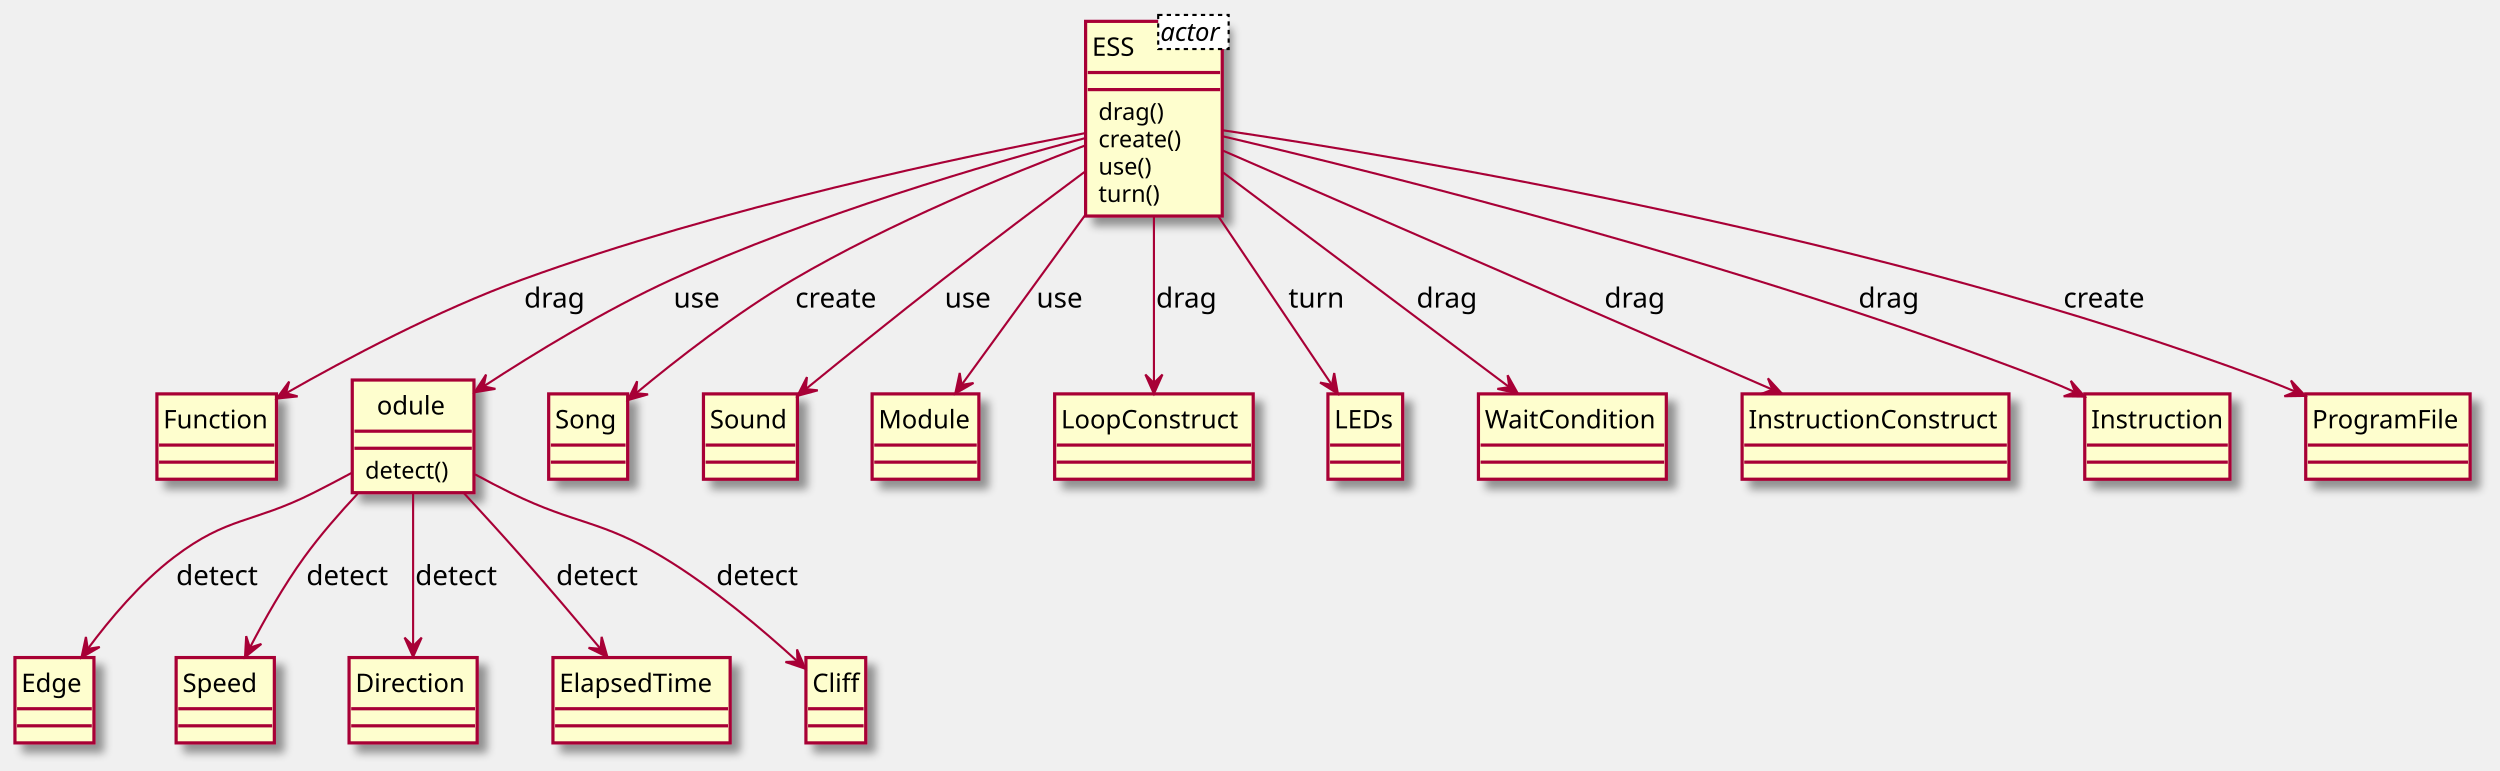
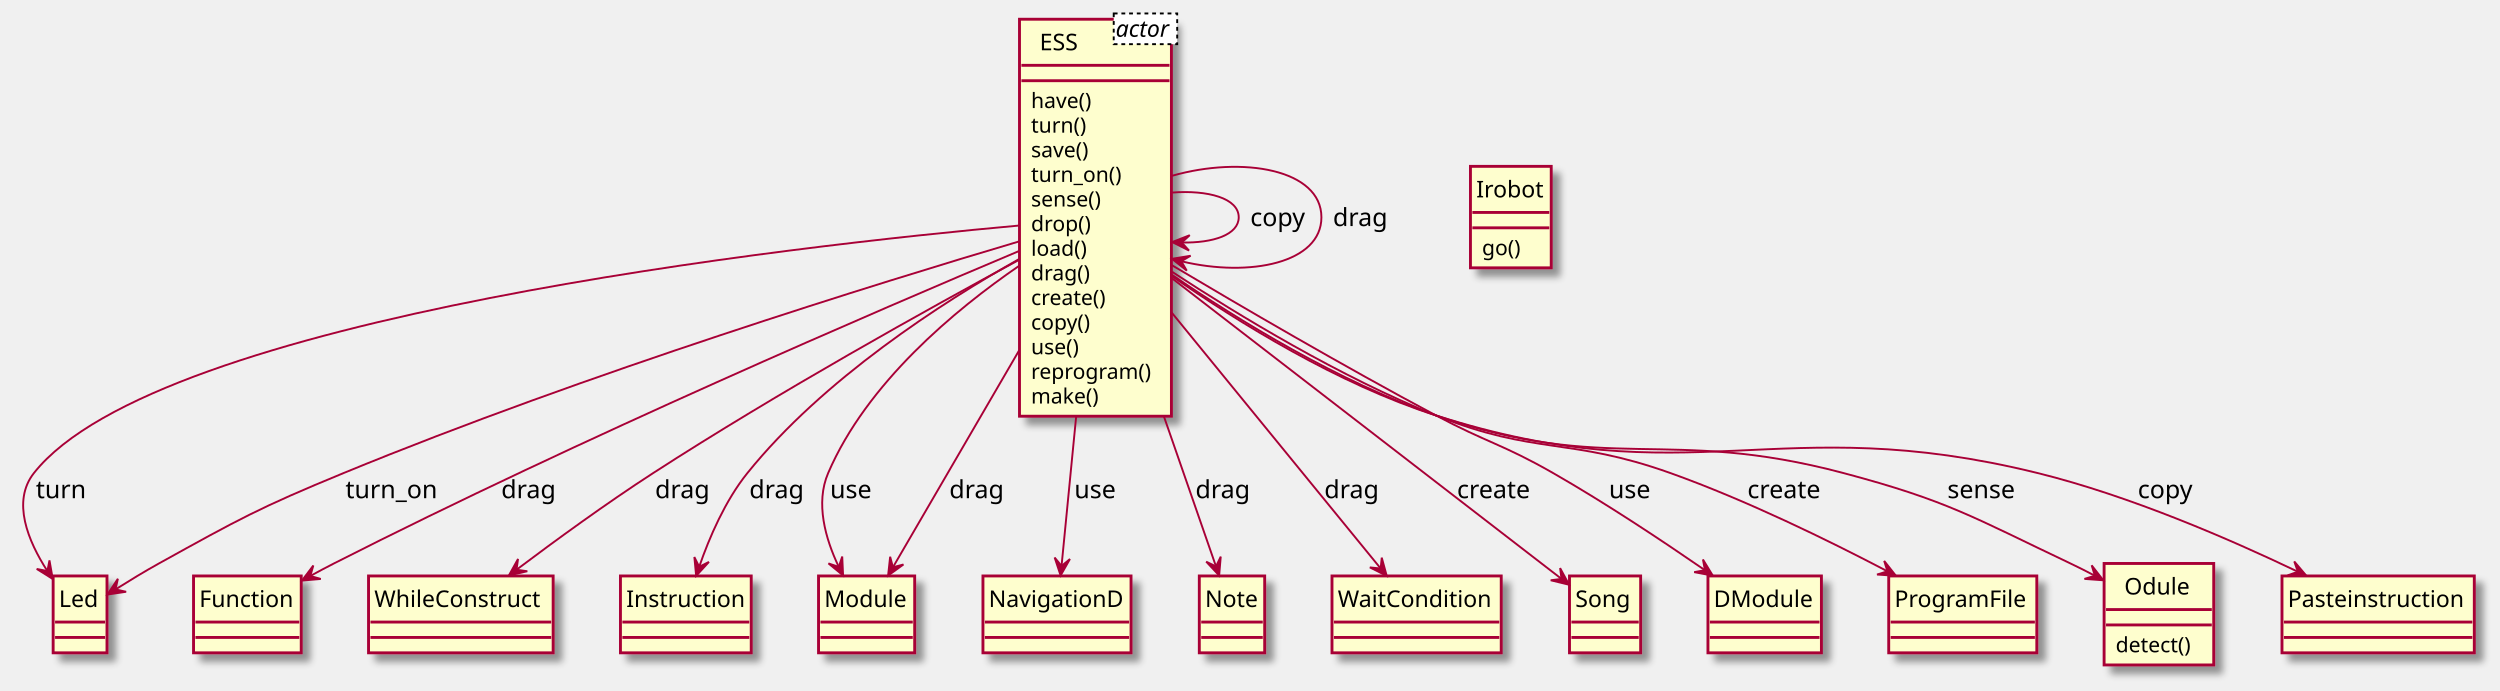
- <svg xmlns="http://www.w3.org/2000/svg" contentScriptType="application/ecmascript" contentStyleType="text/css" height="361px" preserveAspectRatio="none" style="width:1171px;height:361px;background:#FFFFFF;" version="1.1" viewBox="0 0 1171 361" width="1171px" zoomAndPan="magnify">
+ <svg xmlns="http://www.w3.org/2000/svg" contentScriptType="application/ecmascript" contentStyleType="text/css" height="359px" preserveAspectRatio="none" style="width:1300px;height:359px;background:#FFFFFF;" version="1.1" viewBox="0 0 1300 359" width="1300px" zoomAndPan="magnify">
  <defs>
-     <filter height="300%" id="f1say5rcd538q1" width="300%" x="-1" y="-1">
+     <filter height="300%" id="fv21jh1strut6" width="300%" x="-1" y="-1">
      <feGaussianBlur result="blurOut" stdDeviation="2.0" />
      <feColorMatrix in="blurOut" result="blurOut2" type="matrix" values="0 0 0 0 0 0 0 0 0 0 0 0 0 0 0 0 0 0 .4 0" />
      <feOffset dx="4.0" dy="4.0" in="blurOut2" result="blurOut3" />
      <feBlend in="SourceGraphic" in2="blurOut3" mode="normal" />
    </filter>
  </defs>
  <g>
-     <rect codeLine="4" fill="#FEFECE" filter="url(#f1say5rcd538q1)" height="91.188" id="ESS" style="stroke:#A80036;stroke-width:1.5;" width="64" x="508.5" y="10" />
-     <text fill="#000000" font-family="sans-serif" font-size="12" lengthAdjust="spacing" textLength="23" x="511.5" y="26.139">ESS</text>
-     <rect fill="#FFFFFF" height="15.969" style="stroke:#000000;stroke-width:1.0;stroke-dasharray:2.0,2.0;" width="33" x="542.5" y="7" />
-     <text fill="#000000" font-family="sans-serif" font-size="12" font-style="italic" lengthAdjust="spacing" textLength="31" x="543.5" y="19.139">actor</text>
-     <line style="stroke:#A80036;stroke-width:1.5;" x1="509.5" x2="571.5" y1="33.969" y2="33.969" />
-     <line style="stroke:#A80036;stroke-width:1.5;" x1="509.5" x2="571.5" y1="41.969" y2="41.969" />
-     <text fill="#000000" font-family="sans-serif" font-size="11" lengthAdjust="spacing" textLength="33" x="514.5" y="56.179">drag()</text>
-     <text fill="#000000" font-family="sans-serif" font-size="11" lengthAdjust="spacing" textLength="45" x="514.5" y="68.984">create()</text>
-     <text fill="#000000" font-family="sans-serif" font-size="11" lengthAdjust="spacing" textLength="29" x="514.5" y="81.789">use()</text>
-     <text fill="#000000" font-family="sans-serif" font-size="11" lengthAdjust="spacing" textLength="30" x="514.5" y="94.593">turn()</text>
-     <rect codeLine="10" fill="#FEFECE" filter="url(#f1say5rcd538q1)" height="39.969" id="Function" style="stroke:#A80036;stroke-width:1.5;" width="56" x="73.5" y="184.5" />
-     <text fill="#000000" font-family="sans-serif" font-size="12" lengthAdjust="spacing" textLength="50" x="76.5" y="200.639">Function</text>
-     <line style="stroke:#A80036;stroke-width:1.5;" x1="74.5" x2="128.5" y1="208.469" y2="208.469" />
-     <line style="stroke:#A80036;stroke-width:1.5;" x1="74.5" x2="128.5" y1="216.469" y2="216.469" />
-     <rect codeLine="12" fill="#FEFECE" filter="url(#f1say5rcd538q1)" height="52.773" id="odule" style="stroke:#A80036;stroke-width:1.5;" width="57" x="165" y="178" />
-     <text fill="#000000" font-family="sans-serif" font-size="12" lengthAdjust="spacing" textLength="34" x="176.5" y="194.139">odule</text>
-     <line style="stroke:#A80036;stroke-width:1.5;" x1="166" x2="221" y1="201.969" y2="201.969" />
-     <line style="stroke:#A80036;stroke-width:1.5;" x1="166" x2="221" y1="209.969" y2="209.969" />
-     <text fill="#000000" font-family="sans-serif" font-size="11" lengthAdjust="spacing" textLength="45" x="171" y="224.179">detect()</text>
-     <rect codeLine="15" fill="#FEFECE" filter="url(#f1say5rcd538q1)" height="39.969" id="Edge" style="stroke:#A80036;stroke-width:1.5;" width="37" x="7" y="308" />
-     <text fill="#000000" font-family="sans-serif" font-size="12" lengthAdjust="spacing" textLength="31" x="10" y="324.139">Edge</text>
-     <line style="stroke:#A80036;stroke-width:1.5;" x1="8" x2="43" y1="331.969" y2="331.969" />
-     <line style="stroke:#A80036;stroke-width:1.5;" x1="8" x2="43" y1="339.969" y2="339.969" />
-     <rect codeLine="17" fill="#FEFECE" filter="url(#f1say5rcd538q1)" height="39.969" id="Song" style="stroke:#A80036;stroke-width:1.5;" width="37" x="257" y="184.5" />
-     <text fill="#000000" font-family="sans-serif" font-size="12" lengthAdjust="spacing" textLength="31" x="260" y="200.639">Song</text>
-     <line style="stroke:#A80036;stroke-width:1.5;" x1="258" x2="293" y1="208.469" y2="208.469" />
-     <line style="stroke:#A80036;stroke-width:1.5;" x1="258" x2="293" y1="216.469" y2="216.469" />
-     <rect codeLine="19" fill="#FEFECE" filter="url(#f1say5rcd538q1)" height="39.969" id="Sound" style="stroke:#A80036;stroke-width:1.5;" width="44" x="329.5" y="184.5" />
-     <text fill="#000000" font-family="sans-serif" font-size="12" lengthAdjust="spacing" textLength="38" x="332.5" y="200.639">Sound</text>
-     <line style="stroke:#A80036;stroke-width:1.5;" x1="330.5" x2="372.5" y1="208.469" y2="208.469" />
-     <line style="stroke:#A80036;stroke-width:1.5;" x1="330.5" x2="372.5" y1="216.469" y2="216.469" />
-     <rect codeLine="21" fill="#FEFECE" filter="url(#f1say5rcd538q1)" height="39.969" id="Module" style="stroke:#A80036;stroke-width:1.5;" width="50" x="408.5" y="184.5" />
-     <text fill="#000000" font-family="sans-serif" font-size="12" lengthAdjust="spacing" textLength="44" x="411.5" y="200.639">Module</text>
-     <line style="stroke:#A80036;stroke-width:1.5;" x1="409.5" x2="457.5" y1="208.469" y2="208.469" />
-     <line style="stroke:#A80036;stroke-width:1.5;" x1="409.5" x2="457.5" y1="216.469" y2="216.469" />
-     <rect codeLine="23" fill="#FEFECE" filter="url(#f1say5rcd538q1)" height="39.969" id="LoopConstruct" style="stroke:#A80036;stroke-width:1.5;" width="93" x="494" y="184.5" />
-     <text fill="#000000" font-family="sans-serif" font-size="12" lengthAdjust="spacing" textLength="87" x="497" y="200.639">LoopConstruct</text>
-     <line style="stroke:#A80036;stroke-width:1.5;" x1="495" x2="586" y1="208.469" y2="208.469" />
-     <line style="stroke:#A80036;stroke-width:1.5;" x1="495" x2="586" y1="216.469" y2="216.469" />
-     <rect codeLine="25" fill="#FEFECE" filter="url(#f1say5rcd538q1)" height="39.969" id="Speed" style="stroke:#A80036;stroke-width:1.5;" width="46" x="82.5" y="308" />
-     <text fill="#000000" font-family="sans-serif" font-size="12" lengthAdjust="spacing" textLength="40" x="85.5" y="324.139">Speed</text>
-     <line style="stroke:#A80036;stroke-width:1.5;" x1="83.5" x2="127.5" y1="331.969" y2="331.969" />
-     <line style="stroke:#A80036;stroke-width:1.5;" x1="83.5" x2="127.5" y1="339.969" y2="339.969" />
-     <rect codeLine="27" fill="#FEFECE" filter="url(#f1say5rcd538q1)" height="39.969" id="LEDs" style="stroke:#A80036;stroke-width:1.5;" width="35" x="622" y="184.5" />
-     <text fill="#000000" font-family="sans-serif" font-size="12" lengthAdjust="spacing" textLength="29" x="625" y="200.639">LEDs</text>
-     <line style="stroke:#A80036;stroke-width:1.5;" x1="623" x2="656" y1="208.469" y2="208.469" />
-     <line style="stroke:#A80036;stroke-width:1.5;" x1="623" x2="656" y1="216.469" y2="216.469" />
-     <rect codeLine="29" fill="#FEFECE" filter="url(#f1say5rcd538q1)" height="39.969" id="WaitCondition" style="stroke:#A80036;stroke-width:1.5;" width="88" x="692.5" y="184.5" />
-     <text fill="#000000" font-family="sans-serif" font-size="12" lengthAdjust="spacing" textLength="82" x="695.5" y="200.639">WaitCondition</text>
-     <line style="stroke:#A80036;stroke-width:1.5;" x1="693.5" x2="779.5" y1="208.469" y2="208.469" />
-     <line style="stroke:#A80036;stroke-width:1.5;" x1="693.5" x2="779.5" y1="216.469" y2="216.469" />
-     <rect codeLine="31" fill="#FEFECE" filter="url(#f1say5rcd538q1)" height="39.969" id="Direction" style="stroke:#A80036;stroke-width:1.5;" width="60" x="163.5" y="308" />
-     <text fill="#000000" font-family="sans-serif" font-size="12" lengthAdjust="spacing" textLength="54" x="166.5" y="324.139">Direction</text>
-     <line style="stroke:#A80036;stroke-width:1.5;" x1="164.5" x2="222.5" y1="331.969" y2="331.969" />
-     <line style="stroke:#A80036;stroke-width:1.5;" x1="164.5" x2="222.5" y1="339.969" y2="339.969" />
-     <rect codeLine="33" fill="#FEFECE" filter="url(#f1say5rcd538q1)" height="39.969" id="InstructionConstruct" style="stroke:#A80036;stroke-width:1.5;" width="125" x="816" y="184.5" />
-     <text fill="#000000" font-family="sans-serif" font-size="12" lengthAdjust="spacing" textLength="119" x="819" y="200.639">InstructionConstruct</text>
-     <line style="stroke:#A80036;stroke-width:1.5;" x1="817" x2="940" y1="208.469" y2="208.469" />
-     <line style="stroke:#A80036;stroke-width:1.5;" x1="817" x2="940" y1="216.469" y2="216.469" />
-     <rect codeLine="35" fill="#FEFECE" filter="url(#f1say5rcd538q1)" height="39.969" id="Instruction" style="stroke:#A80036;stroke-width:1.5;" width="68" x="976.5" y="184.5" />
-     <text fill="#000000" font-family="sans-serif" font-size="12" lengthAdjust="spacing" textLength="62" x="979.5" y="200.639">Instruction</text>
-     <line style="stroke:#A80036;stroke-width:1.5;" x1="977.5" x2="1043.5" y1="208.469" y2="208.469" />
-     <line style="stroke:#A80036;stroke-width:1.5;" x1="977.5" x2="1043.5" y1="216.469" y2="216.469" />
-     <rect codeLine="37" fill="#FEFECE" filter="url(#f1say5rcd538q1)" height="39.969" id="ProgramFile" style="stroke:#A80036;stroke-width:1.5;" width="77" x="1080" y="184.5" />
-     <text fill="#000000" font-family="sans-serif" font-size="12" lengthAdjust="spacing" textLength="71" x="1083" y="200.639">ProgramFile</text>
-     <line style="stroke:#A80036;stroke-width:1.5;" x1="1081" x2="1156" y1="208.469" y2="208.469" />
-     <line style="stroke:#A80036;stroke-width:1.5;" x1="1081" x2="1156" y1="216.469" y2="216.469" />
-     <rect codeLine="39" fill="#FEFECE" filter="url(#f1say5rcd538q1)" height="39.969" id="ElapsedTime" style="stroke:#A80036;stroke-width:1.5;" width="83" x="259" y="308" />
-     <text fill="#000000" font-family="sans-serif" font-size="12" lengthAdjust="spacing" textLength="77" x="262" y="324.139">ElapsedTime</text>
-     <line style="stroke:#A80036;stroke-width:1.5;" x1="260" x2="341" y1="331.969" y2="331.969" />
-     <line style="stroke:#A80036;stroke-width:1.5;" x1="260" x2="341" y1="339.969" y2="339.969" />
-     <rect codeLine="41" fill="#FEFECE" filter="url(#f1say5rcd538q1)" height="39.969" id="Cliff" style="stroke:#A80036;stroke-width:1.5;" width="28" x="377.5" y="308" />
-     <text fill="#000000" font-family="sans-serif" font-size="12" lengthAdjust="spacing" textLength="22" x="380.5" y="324.139">Cliff</text>
-     <line style="stroke:#A80036;stroke-width:1.5;" x1="378.5" x2="404.5" y1="331.969" y2="331.969" />
-     <line style="stroke:#A80036;stroke-width:1.5;" x1="378.5" x2="404.5" y1="339.969" y2="339.969" />
-     <path codeLine="43" d="M508.194,80.391 C488.748,94.876 463.563,113.819 441.5,131 C419.718,147.962 395.352,167.634 377.471,182.204 " fill="none" id="ESS-to-Sound" style="stroke:#A80036;stroke-width:1.0;" />
-     <polygon fill="#A80036" points="373.529,185.418,383.031,182.829,377.404,182.258,377.975,176.63,373.529,185.418" style="stroke:#A80036;stroke-width:1.0;" />
-     <text fill="#000000" font-family="sans-serif" font-size="13" lengthAdjust="spacing" textLength="23" x="442.5" y="144.067">use</text>
-     <path codeLine="44" d="M217.327,231.005 C225.968,240.365 235.752,251.093 244.5,261 C256.94,275.087 270.59,291.161 281.299,303.92 " fill="none" id="odule-to-ElapsedTime" style="stroke:#A80036;stroke-width:1.0;" />
-     <polygon fill="#A80036" points="284.524,307.767,281.808,298.3,281.312,303.935,275.677,303.44,284.524,307.767" style="stroke:#A80036;stroke-width:1.0;" />
-     <text fill="#000000" font-family="sans-serif" font-size="13" lengthAdjust="spacing" textLength="41" x="260.5" y="274.067">detect</text>
-     <path codeLine="45" d="M167.537,231.239 C159.074,240.264 149.948,250.722 142.5,261 C132.889,274.263 123.863,290.263 117.132,303.188 " fill="none" id="odule-to-Speed" style="stroke:#A80036;stroke-width:1.0;" />
-     <polygon fill="#A80036" points="114.759,307.8,122.434,301.627,117.047,303.354,115.32,297.967,114.759,307.8" style="stroke:#A80036;stroke-width:1.0;" />
-     <text fill="#000000" font-family="sans-serif" font-size="13" lengthAdjust="spacing" textLength="41" x="143.5" y="274.067">detect</text>
-     <path codeLine="46" d="M572.582,63.812 C643.465,80.402 818.255,123.701 958.5,178 C962.838,179.68 967.307,181.585 971.717,183.58 " fill="none" id="ESS-to-Instruction" style="stroke:#A80036;stroke-width:1.0;" />
-     <polygon fill="#A80036" points="976.47,185.773,969.973,178.371,971.93,183.679,966.622,185.635,976.47,185.773" style="stroke:#A80036;stroke-width:1.0;" />
-     <text fill="#000000" font-family="sans-serif" font-size="13" lengthAdjust="spacing" textLength="29" x="870.5" y="144.067">drag</text>
-     <path codeLine="47" d="M164.822,221.44 C158.807,224.676 152.475,228.004 146.5,231 C118.057,245.261 106.833,241.75 81.5,261 C65.778,272.947 51.441,290.019 41.21,303.807 " fill="none" id="odule-to-Edge" style="stroke:#A80036;stroke-width:1.0;" />
-     <polygon fill="#A80036" points="38.17,307.971,46.707,303.061,41.118,303.933,40.246,298.344,38.17,307.971" style="stroke:#A80036;stroke-width:1.0;" />
-     <text fill="#000000" font-family="sans-serif" font-size="13" lengthAdjust="spacing" textLength="41" x="82.5" y="274.067">detect</text>
-     <path codeLine="48" d="M193.5,231.267 C193.5,252.33 193.5,281.904 193.5,302.59 " fill="none" id="odule-to-Direction" style="stroke:#A80036;stroke-width:1.0;" />
-     <polygon fill="#A80036" points="193.5,307.647,197.5,298.647,193.5,302.647,189.5,298.647,193.5,307.647" style="stroke:#A80036;stroke-width:1.0;" />
-     <text fill="#000000" font-family="sans-serif" font-size="13" lengthAdjust="spacing" textLength="41" x="194.5" y="274.067">detect</text>
-     <path codeLine="49" d="M508.319,62.352 C453.256,72.858 337.873,97.034 244.5,131 C205.021,145.361 162.389,167.988 134.043,184.143 " fill="none" id="ESS-to-Function" style="stroke:#A80036;stroke-width:1.0;" />
-     <polygon fill="#A80036" points="129.62,186.678,139.417,185.673,133.958,184.192,135.44,178.732,129.62,186.678" style="stroke:#A80036;stroke-width:1.0;" />
-     <text fill="#000000" font-family="sans-serif" font-size="13" lengthAdjust="spacing" textLength="29" x="245.5" y="144.067">drag</text>
-     <path codeLine="50" d="M508.396,100.605 C489.352,126.769 465.977,158.882 450.458,180.202 " fill="none" id="ESS-to-Module" style="stroke:#A80036;stroke-width:1.0;" />
-     <polygon fill="#A80036" points="447.463,184.318,455.994,179.396,450.406,180.276,449.526,174.688,447.463,184.318" style="stroke:#A80036;stroke-width:1.0;" />
-     <text fill="#000000" font-family="sans-serif" font-size="13" lengthAdjust="spacing" textLength="23" x="485.5" y="144.067">use</text>
-     <path codeLine="51" d="M222.455,222.162 C228.054,225.21 233.917,228.283 239.5,231 C270.302,245.992 281.148,243.336 310.5,261 C333.855,275.055 357.7,295.35 373.413,309.717 " fill="none" id="odule-to-Cliff" style="stroke:#A80036;stroke-width:1.0;" />
-     <polygon fill="#A80036" points="377.228,313.234,373.324,304.192,373.552,309.844,367.9,310.073,377.228,313.234" style="stroke:#A80036;stroke-width:1.0;" />
-     <text fill="#000000" font-family="sans-serif" font-size="13" lengthAdjust="spacing" textLength="41" x="335.5" y="274.067">detect</text>
-     <path codeLine="52" d="M570.472,101.004 C588.005,127.038 609.432,158.853 623.717,180.065 " fill="none" id="ESS-to-LEDs" style="stroke:#A80036;stroke-width:1.0;" />
-     <polygon fill="#A80036" points="626.653,184.425,624.943,174.726,623.86,180.278,618.308,179.194,626.653,184.425" style="stroke:#A80036;stroke-width:1.0;" />
-     <text fill="#000000" font-family="sans-serif" font-size="13" lengthAdjust="spacing" textLength="26" x="603.5" y="144.067">turn</text>
-     <path codeLine="53" d="M572.768,61.028 C655.838,73.318 883.044,110.961 1061.5,178 C1065.9,179.652 1070.44,181.475 1074.95,183.364 " fill="none" id="ESS-to-ProgramFile" style="stroke:#A80036;stroke-width:1.0;" />
-     <polygon fill="#A80036" points="1079.82,185.435,1073.103,178.232,1075.219,183.478,1069.972,185.594,1079.82,185.435" style="stroke:#A80036;stroke-width:1.0;" />
-     <text fill="#000000" font-family="sans-serif" font-size="13" lengthAdjust="spacing" textLength="41" x="966.5" y="144.067">create</text>
-     <path codeLine="54" d="M508.277,68.132 C473.449,81.285 416.845,104.37 371.5,131 C344.878,146.634 316.993,168.386 298.179,183.978 " fill="none" id="ESS-to-Song" style="stroke:#A80036;stroke-width:1.0;" />
-     <polygon fill="#A80036" points="294.07,187.405,303.543,184.712,297.91,184.202,298.419,178.569,294.07,187.405" style="stroke:#A80036;stroke-width:1.0;" />
-     <text fill="#000000" font-family="sans-serif" font-size="13" lengthAdjust="spacing" textLength="41" x="372.5" y="144.067">create</text>
-     <path codeLine="55" d="M508.214,64.713 C463.577,76.608 380.994,100.575 314.5,131 C283.473,145.196 250.378,165.415 226.656,180.896 " fill="none" id="ESS-to-odule" style="stroke:#A80036;stroke-width:1.0;" />
-     <polygon fill="#A80036" points="222.338,183.729,232.057,182.136,226.518,180.986,227.668,175.447,222.338,183.729" style="stroke:#A80036;stroke-width:1.0;" />
-     <text fill="#000000" font-family="sans-serif" font-size="13" lengthAdjust="spacing" textLength="23" x="315.5" y="144.067">use</text>
-     <path codeLine="56" d="M540.5,101.004 C540.5,126.711 540.5,158.055 540.5,179.261 " fill="none" id="ESS-to-LoopConstruct" style="stroke:#A80036;stroke-width:1.0;" />
-     <polygon fill="#A80036" points="540.5,184.425,544.5,175.425,540.5,179.425,536.5,175.425,540.5,184.425" style="stroke:#A80036;stroke-width:1.0;" />
-     <text fill="#000000" font-family="sans-serif" font-size="13" lengthAdjust="spacing" textLength="29" x="541.5" y="144.067">drag</text>
-     <path codeLine="57" d="M572.603,70.462 C632.064,96.322 759.65,151.811 829.803,182.321 " fill="none" id="ESS-to-InstructionConstruct" style="stroke:#A80036;stroke-width:1.0;" />
-     <polygon fill="#A80036" points="834.753,184.474,828.095,177.217,830.168,182.48,824.904,184.553,834.753,184.474" style="stroke:#A80036;stroke-width:1.0;" />
-     <text fill="#000000" font-family="sans-serif" font-size="13" lengthAdjust="spacing" textLength="29" x="751.5" y="144.067">drag</text>
-     <path codeLine="58" d="M572.865,80.774 C610.061,108.671 670.603,154.077 706.688,181.141 " fill="none" id="ESS-to-WaitCondition" style="stroke:#A80036;stroke-width:1.0;" />
-     <polygon fill="#A80036" points="710.964,184.348,706.164,175.748,706.964,181.348,701.364,182.148,710.964,184.348" style="stroke:#A80036;stroke-width:1.0;" />
-     <text fill="#000000" font-family="sans-serif" font-size="13" lengthAdjust="spacing" textLength="29" x="663.5" y="144.067">drag</text>
+     <rect codeLine="4" fill="#FEFECE" filter="url(#fv21jh1strut6)" height="206.43" id="ESS" style="stroke:#A80036;stroke-width:1.5;" width="79" x="530.136" y="10" />
+     <text fill="#000000" font-family="sans-serif" font-size="12" lengthAdjust="spacing" textLength="23" x="540.636" y="26.139">ESS</text>
+     <rect fill="#FFFFFF" height="15.969" style="stroke:#000000;stroke-width:1.0;stroke-dasharray:2.0,2.0;" width="33" x="579.136" y="7" />
+     <text fill="#000000" font-family="sans-serif" font-size="12" font-style="italic" lengthAdjust="spacing" textLength="31" x="580.136" y="19.139">actor</text>
+     <line style="stroke:#A80036;stroke-width:1.5;" x1="531.136" x2="608.136" y1="33.969" y2="33.969" />
+     <line style="stroke:#A80036;stroke-width:1.5;" x1="531.136" x2="608.136" y1="41.969" y2="41.969" />
+     <text fill="#000000" font-family="sans-serif" font-size="11" lengthAdjust="spacing" textLength="37" x="536.136" y="56.179">have()</text>
+     <text fill="#000000" font-family="sans-serif" font-size="11" lengthAdjust="spacing" textLength="30" x="536.136" y="68.984">turn()</text>
+     <text fill="#000000" font-family="sans-serif" font-size="11" lengthAdjust="spacing" textLength="36" x="536.136" y="81.789">save()</text>
+     <text fill="#000000" font-family="sans-serif" font-size="11" lengthAdjust="spacing" textLength="50" x="536.136" y="94.593">turn_on()</text>
+     <text fill="#000000" font-family="sans-serif" font-size="11" lengthAdjust="spacing" textLength="43" x="536.136" y="107.398">sense()</text>
+     <text fill="#000000" font-family="sans-serif" font-size="11" lengthAdjust="spacing" textLength="33" x="536.136" y="120.203">drop()</text>
+     <text fill="#000000" font-family="sans-serif" font-size="11" lengthAdjust="spacing" textLength="32" x="536.136" y="133.007">load()</text>
+     <text fill="#000000" font-family="sans-serif" font-size="11" lengthAdjust="spacing" textLength="33" x="536.136" y="145.812">drag()</text>
+     <text fill="#000000" font-family="sans-serif" font-size="11" lengthAdjust="spacing" textLength="45" x="536.136" y="158.617">create()</text>
+     <text fill="#000000" font-family="sans-serif" font-size="11" lengthAdjust="spacing" textLength="35" x="536.136" y="171.421">copy()</text>
+     <text fill="#000000" font-family="sans-serif" font-size="11" lengthAdjust="spacing" textLength="29" x="536.136" y="184.226">use()</text>
+     <text fill="#000000" font-family="sans-serif" font-size="11" lengthAdjust="spacing" textLength="67" x="536.136" y="197.031">reprogram()</text>
+     <text fill="#000000" font-family="sans-serif" font-size="11" lengthAdjust="spacing" textLength="40" x="536.136" y="209.835">make()</text>
+     <rect codeLine="19" fill="#FEFECE" filter="url(#fv21jh1strut6)" height="39.969" id="Led" style="stroke:#A80036;stroke-width:1.5;" width="28" x="27.636" y="299.5" />
+     <text fill="#000000" font-family="sans-serif" font-size="12" lengthAdjust="spacing" textLength="22" x="30.636" y="315.639">Led</text>
+     <line style="stroke:#A80036;stroke-width:1.5;" x1="28.636" x2="54.636" y1="323.469" y2="323.469" />
+     <line style="stroke:#A80036;stroke-width:1.5;" x1="28.636" x2="54.636" y1="331.469" y2="331.469" />
+     <rect codeLine="21" fill="#FEFECE" filter="url(#fv21jh1strut6)" height="39.969" id="Function" style="stroke:#A80036;stroke-width:1.5;" width="56" x="100.636" y="299.5" />
+     <text fill="#000000" font-family="sans-serif" font-size="12" lengthAdjust="spacing" textLength="50" x="103.636" y="315.639">Function</text>
+     <line style="stroke:#A80036;stroke-width:1.5;" x1="101.636" x2="155.636" y1="323.469" y2="323.469" />
+     <line style="stroke:#A80036;stroke-width:1.5;" x1="101.636" x2="155.636" y1="331.469" y2="331.469" />
+     <rect codeLine="23" fill="#FEFECE" filter="url(#fv21jh1strut6)" height="39.969" id="WhileConstruct" style="stroke:#A80036;stroke-width:1.5;" width="96" x="191.636" y="299.5" />
+     <text fill="#000000" font-family="sans-serif" font-size="12" lengthAdjust="spacing" textLength="90" x="194.636" y="315.639">WhileConstruct</text>
+     <line style="stroke:#A80036;stroke-width:1.5;" x1="192.636" x2="286.636" y1="323.469" y2="323.469" />
+     <line style="stroke:#A80036;stroke-width:1.5;" x1="192.636" x2="286.636" y1="331.469" y2="331.469" />
+     <rect codeLine="25" fill="#FEFECE" filter="url(#fv21jh1strut6)" height="39.969" id="Instruction" style="stroke:#A80036;stroke-width:1.5;" width="68" x="322.636" y="299.5" />
+     <text fill="#000000" font-family="sans-serif" font-size="12" lengthAdjust="spacing" textLength="62" x="325.636" y="315.639">Instruction</text>
+     <line style="stroke:#A80036;stroke-width:1.5;" x1="323.636" x2="389.636" y1="323.469" y2="323.469" />
+     <line style="stroke:#A80036;stroke-width:1.5;" x1="323.636" x2="389.636" y1="331.469" y2="331.469" />
+     <rect codeLine="27" fill="#FEFECE" filter="url(#fv21jh1strut6)" height="52.773" id="Irobot" style="stroke:#A80036;stroke-width:1.5;" width="42" x="764.636" y="86.5" />
+     <text fill="#000000" font-family="sans-serif" font-size="12" lengthAdjust="spacing" textLength="36" x="767.636" y="102.639">Irobot</text>
+     <line style="stroke:#A80036;stroke-width:1.5;" x1="765.636" x2="805.636" y1="110.469" y2="110.469" />
+     <line style="stroke:#A80036;stroke-width:1.5;" x1="765.636" x2="805.636" y1="118.469" y2="118.469" />
+     <text fill="#000000" font-family="sans-serif" font-size="11" lengthAdjust="spacing" textLength="22" x="770.636" y="132.679">go()</text>
+     <rect codeLine="30" fill="#FEFECE" filter="url(#fv21jh1strut6)" height="39.969" id="Module" style="stroke:#A80036;stroke-width:1.5;" width="50" x="425.636" y="299.5" />
+     <text fill="#000000" font-family="sans-serif" font-size="12" lengthAdjust="spacing" textLength="44" x="428.636" y="315.639">Module</text>
+     <line style="stroke:#A80036;stroke-width:1.5;" x1="426.636" x2="474.636" y1="323.469" y2="323.469" />
+     <line style="stroke:#A80036;stroke-width:1.5;" x1="426.636" x2="474.636" y1="331.469" y2="331.469" />
+     <rect codeLine="32" fill="#FEFECE" filter="url(#fv21jh1strut6)" height="39.969" id="NavigationD" style="stroke:#A80036;stroke-width:1.5;" width="77" x="511.136" y="299.5" />
+     <text fill="#000000" font-family="sans-serif" font-size="12" lengthAdjust="spacing" textLength="71" x="514.136" y="315.639">NavigationD</text>
+     <line style="stroke:#A80036;stroke-width:1.5;" x1="512.136" x2="587.136" y1="323.469" y2="323.469" />
+     <line style="stroke:#A80036;stroke-width:1.5;" x1="512.136" x2="587.136" y1="331.469" y2="331.469" />
+     <rect codeLine="34" fill="#FEFECE" filter="url(#fv21jh1strut6)" height="39.969" id="Note" style="stroke:#A80036;stroke-width:1.5;" width="34" x="623.636" y="299.5" />
+     <text fill="#000000" font-family="sans-serif" font-size="12" lengthAdjust="spacing" textLength="28" x="626.636" y="315.639">Note</text>
+     <line style="stroke:#A80036;stroke-width:1.5;" x1="624.636" x2="656.636" y1="323.469" y2="323.469" />
+     <line style="stroke:#A80036;stroke-width:1.5;" x1="624.636" x2="656.636" y1="331.469" y2="331.469" />
+     <rect codeLine="36" fill="#FEFECE" filter="url(#fv21jh1strut6)" height="39.969" id="WaitCondition" style="stroke:#A80036;stroke-width:1.5;" width="88" x="692.636" y="299.5" />
+     <text fill="#000000" font-family="sans-serif" font-size="12" lengthAdjust="spacing" textLength="82" x="695.636" y="315.639">WaitCondition</text>
+     <line style="stroke:#A80036;stroke-width:1.5;" x1="693.636" x2="779.636" y1="323.469" y2="323.469" />
+     <line style="stroke:#A80036;stroke-width:1.5;" x1="693.636" x2="779.636" y1="331.469" y2="331.469" />
+     <rect codeLine="38" fill="#FEFECE" filter="url(#fv21jh1strut6)" height="39.969" id="Song" style="stroke:#A80036;stroke-width:1.5;" width="37" x="816.136" y="299.5" />
+     <text fill="#000000" font-family="sans-serif" font-size="12" lengthAdjust="spacing" textLength="31" x="819.136" y="315.639">Song</text>
+     <line style="stroke:#A80036;stroke-width:1.5;" x1="817.136" x2="852.136" y1="323.469" y2="323.469" />
+     <line style="stroke:#A80036;stroke-width:1.5;" x1="817.136" x2="852.136" y1="331.469" y2="331.469" />
+     <rect codeLine="40" fill="#FEFECE" filter="url(#fv21jh1strut6)" height="39.969" id="DModule" style="stroke:#A80036;stroke-width:1.5;" width="59" x="888.136" y="299.5" />
+     <text fill="#000000" font-family="sans-serif" font-size="12" lengthAdjust="spacing" textLength="53" x="891.136" y="315.639">DModule</text>
+     <line style="stroke:#A80036;stroke-width:1.5;" x1="889.136" x2="946.136" y1="323.469" y2="323.469" />
+     <line style="stroke:#A80036;stroke-width:1.5;" x1="889.136" x2="946.136" y1="331.469" y2="331.469" />
+     <rect codeLine="42" fill="#FEFECE" filter="url(#fv21jh1strut6)" height="39.969" id="ProgramFile" style="stroke:#A80036;stroke-width:1.5;" width="77" x="982.136" y="299.5" />
+     <text fill="#000000" font-family="sans-serif" font-size="12" lengthAdjust="spacing" textLength="71" x="985.136" y="315.639">ProgramFile</text>
+     <line style="stroke:#A80036;stroke-width:1.5;" x1="983.136" x2="1058.136" y1="323.469" y2="323.469" />
+     <line style="stroke:#A80036;stroke-width:1.5;" x1="983.136" x2="1058.136" y1="331.469" y2="331.469" />
+     <rect codeLine="44" fill="#FEFECE" filter="url(#fv21jh1strut6)" height="52.773" id="Odule" style="stroke:#A80036;stroke-width:1.5;" width="57" x="1094.134" y="293" />
+     <text fill="#000000" font-family="sans-serif" font-size="12" lengthAdjust="spacing" textLength="36" x="1104.634" y="309.139">Odule</text>
+     <line style="stroke:#A80036;stroke-width:1.5;" x1="1095.134" x2="1150.134" y1="316.969" y2="316.969" />
+     <line style="stroke:#A80036;stroke-width:1.5;" x1="1095.134" x2="1150.134" y1="324.969" y2="324.969" />
+     <text fill="#000000" font-family="sans-serif" font-size="11" lengthAdjust="spacing" textLength="45" x="1100.134" y="339.179">detect()</text>
+     <rect codeLine="47" fill="#FEFECE" filter="url(#fv21jh1strut6)" height="39.969" id="Pasteinstruction" style="stroke:#A80036;stroke-width:1.5;" width="100" x="1186.634" y="299.5" />
+     <text fill="#000000" font-family="sans-serif" font-size="12" lengthAdjust="spacing" textLength="94" x="1189.634" y="315.639">Pasteinstruction</text>
+     <line style="stroke:#A80036;stroke-width:1.5;" x1="1187.634" x2="1285.634" y1="323.469" y2="323.469" />
+     <line style="stroke:#A80036;stroke-width:1.5;" x1="1187.634" x2="1285.634" y1="331.469" y2="331.469" />
+     <path codeLine="49" d="M605.136,216.25 C615.3,245.523 625.463,274.795 632.294,294.471 " fill="none" id="ESS-to-Note" style="stroke:#A80036;stroke-width:1.0;" />
+     <polygon fill="#A80036" points="633.957,299.261,634.783,289.447,632.317,294.538,627.226,292.071,633.957,299.261" style="stroke:#A80036;stroke-width:1.0;" />
+     <text fill="#000000" font-family="sans-serif" font-size="13" lengthAdjust="spacing" textLength="29" x="621.636" y="259.067">drag</text>
+     <path codeLine="50" d="M609.479,143.655 C643.901,167.576 695.959,199.813 746.636,216 C879.759,258.521 923.965,212.489 1059.634,246 C1107.614,257.85 1159.624,280.423 1194.764,297.248 " fill="none" id="ESS-to-Pasteinstruction" style="stroke:#A80036;stroke-width:1.0;" />
+     <polygon fill="#A80036" points="1199.394,299.477,1193.023,291.966,1194.89,297.306,1189.55,299.173,1199.394,299.477" style="stroke:#A80036;stroke-width:1.0;" />
+     <text fill="#000000" font-family="sans-serif" font-size="13" lengthAdjust="spacing" textLength="31" x="1111.634" y="259.067">copy</text>
+     <path codeLine="51" d="M609.493,100.135 C627.982,98.731 644.136,103.02 644.136,113 C644.136,122.045 630.869,126.415 614.62,126.11 " fill="none" id="ESS-to-ESS" style="stroke:#A80036;stroke-width:1.0;" />
+     <polygon fill="#A80036" points="609.493,125.865,618.292,130.29,614.487,126.104,618.673,122.299,609.493,125.865" style="stroke:#A80036;stroke-width:1.0;" />
+     <text fill="#000000" font-family="sans-serif" font-size="13" lengthAdjust="spacing" textLength="31" x="650.136" y="117.567">copy</text>
+     <path codeLine="62" d="M609.412,91.422 C646.196,80.924 687.136,88.117 687.136,113 C687.136,136.716 649.945,144.362 614.608,135.938 " fill="none" id="ESS-to-ESS-1" style="stroke:#A80036;stroke-width:1.0;" />
+     <polygon fill="#A80036" points="609.412,134.578,617.104,140.728,614.249,135.845,619.132,132.989,609.412,134.578" style="stroke:#A80036;stroke-width:1.0;" />
+     <text fill="#000000" font-family="sans-serif" font-size="13" lengthAdjust="spacing" textLength="29" x="693.136" y="117.567">drag</text>
+     <path codeLine="52" d="M529.996,138.189 C496.453,161.202 450.727,199.214 430.636,246 C423.925,261.63 429.223,280.127 436.046,294.525 " fill="none" id="ESS-to-Module" style="stroke:#A80036;stroke-width:1.0;" />
+     <polygon fill="#A80036" points="438.403,299.241,437.956,289.402,436.167,294.769,430.8,292.98,438.403,299.241" style="stroke:#A80036;stroke-width:1.0;" />
+     <text fill="#000000" font-family="sans-serif" font-size="13" lengthAdjust="spacing" textLength="23" x="431.636" y="259.067">use</text>
+     <path codeLine="54" d="M530.011,182.096 C507.386,220.977 480.428,267.303 464.467,294.733 " fill="none" id="ESS-to-Module-1" style="stroke:#A80036;stroke-width:1.0;" />
+     <polygon fill="#A80036" points="461.81,299.298,469.794,293.532,464.325,294.977,462.879,289.508,461.81,299.298" style="stroke:#A80036;stroke-width:1.0;" />
+     <text fill="#000000" font-family="sans-serif" font-size="13" lengthAdjust="spacing" textLength="29" x="493.636" y="259.067">drag</text>
+     <path codeLine="53" d="M529.81,135.178 C483.338,160.271 404.58,203.991 339.636,246 C315.197,261.809 288.561,281.235 268.929,295.999 " fill="none" id="ESS-to-WhileConstruct" style="stroke:#A80036;stroke-width:1.0;" />
+     <polygon fill="#A80036" points="264.598,299.265,274.192,297.04,268.59,296.255,269.376,290.652,264.598,299.265" style="stroke:#A80036;stroke-width:1.0;" />
+     <text fill="#000000" font-family="sans-serif" font-size="13" lengthAdjust="spacing" textLength="29" x="340.636" y="259.067">drag</text>
+     <path codeLine="55" d="M530.023,117.274 C414.48,127.724 81.954,164.488 17.636,246 C6,260.747 14.595,281.377 24.591,296.861 " fill="none" id="ESS-to-Led" style="stroke:#A80036;stroke-width:1.0;" />
+     <polygon fill="#A80036" points="27.432,301.083,25.726,291.383,24.641,296.935,19.089,295.849,27.432,301.083" style="stroke:#A80036;stroke-width:1.0;" />
+     <text fill="#000000" font-family="sans-serif" font-size="13" lengthAdjust="spacing" textLength="26" x="18.636" y="259.067">turn</text>
+     <path codeLine="65" d="M529.89,125.55 C458.518,146.701 304.354,194.26 178.636,246 C134.706,264.08 124.193,269.981 82.636,293 C75.248,297.092 67.325,301.913 60.432,306.255 " fill="none" id="ESS-to-Led-1" style="stroke:#A80036;stroke-width:1.0;" />
+     <polygon fill="#A80036" points="55.844,309.17,65.586,307.72,60.065,306.488,61.296,300.967,55.844,309.17" style="stroke:#A80036;stroke-width:1.0;" />
+     <text fill="#000000" font-family="sans-serif" font-size="13" lengthAdjust="spacing" textLength="49" x="179.636" y="259.067">turn_on</text>
+     <path codeLine="56" d="M609.286,137.848 C644.884,159.019 698.756,190.466 746.636,216 C773.295,230.217 781.416,230.991 807.636,246 C834.992,261.659 864.773,281.469 886.44,296.423 " fill="none" id="ESS-to-DModule" style="stroke:#A80036;stroke-width:1.0;" />
+     <polygon fill="#A80036" points="890.662,299.346,885.54,290.934,886.551,296.5,880.986,297.51,890.662,299.346" style="stroke:#A80036;stroke-width:1.0;" />
+     <text fill="#000000" font-family="sans-serif" font-size="13" lengthAdjust="spacing" textLength="23" x="836.636" y="259.067">use</text>
+     <path codeLine="57" d="M609.459,141.328 C644.29,164.138 696.941,196.039 746.636,216 C798.45,236.813 816.053,227.216 868.636,246 C908.1,260.097 951.022,281.136 981.158,296.924 " fill="none" id="ESS-to-ProgramFile" style="stroke:#A80036;stroke-width:1.0;" />
+     <polygon fill="#A80036" points="985.883,299.411,979.781,291.679,981.458,297.082,976.055,298.759,985.883,299.411" style="stroke:#A80036;stroke-width:1.0;" />
+     <text fill="#000000" font-family="sans-serif" font-size="13" lengthAdjust="spacing" textLength="41" x="908.636" y="259.067">create</text>
+     <path codeLine="58" d="M529.962,134.686 C489.764,157.355 428.042,197.088 388.636,246 C377.082,260.342 368.861,279.51 363.647,294.534 " fill="none" id="ESS-to-Instruction" style="stroke:#A80036;stroke-width:1.0;" />
+     <polygon fill="#A80036" points="361.994,299.457,368.651,292.199,363.586,294.717,361.067,289.652,361.994,299.457" style="stroke:#A80036;stroke-width:1.0;" />
+     <text fill="#000000" font-family="sans-serif" font-size="13" lengthAdjust="spacing" textLength="29" x="389.636" y="259.067">drag</text>
+     <path codeLine="59" d="M609.213,162.464 C643.46,204.4 691.487,263.212 717.712,295.326 " fill="none" id="ESS-to-WaitCondition" style="stroke:#A80036;stroke-width:1.0;" />
+     <polygon fill="#A80036" points="721.109,299.486,718.514,289.985,717.946,295.613,712.318,295.045,721.109,299.486" style="stroke:#A80036;stroke-width:1.0;" />
+     <text fill="#000000" font-family="sans-serif" font-size="13" lengthAdjust="spacing" textLength="29" x="688.636" y="259.067">drag</text>
+     <path codeLine="60" d="M609.328,142.835 C643.866,166.421 696.169,198.619 746.636,216 C836.611,246.988 866.669,221.553 958.636,246 C1013.194,260.502 1025.624,268.822 1076.634,293 C1080.754,294.953 1085.024,297.114 1089.214,299.329 " fill="none" id="ESS-to-Odule" style="stroke:#A80036;stroke-width:1.0;" />
+     <polygon fill="#A80036" points="1093.724,301.744,1087.673,293.973,1089.314,299.387,1083.901,301.028,1093.724,301.744" style="stroke:#A80036;stroke-width:1.0;" />
+     <text fill="#000000" font-family="sans-serif" font-size="13" lengthAdjust="spacing" textLength="38" x="1012.636" y="259.067">sense</text>
+     <path codeLine="61" d="M559.636,216.25 C556.786,245.399 553.935,274.547 552.011,294.221 " fill="none" id="ESS-to-NavigationD" style="stroke:#A80036;stroke-width:1.0;" />
+     <polygon fill="#A80036" points="551.518,299.261,556.375,290.693,552.004,294.285,548.413,289.914,551.518,299.261" style="stroke:#A80036;stroke-width:1.0;" />
+     <text fill="#000000" font-family="sans-serif" font-size="13" lengthAdjust="spacing" textLength="23" x="558.636" y="259.067">use</text>
+     <path codeLine="63" d="M530.013,130.492 C458.08,160.745 301.608,227.988 173.636,293 C169.638,295.031 165.488,297.24 161.397,299.48 " fill="none" id="ESS-to-Function" style="stroke:#A80036;stroke-width:1.0;" />
+     <polygon fill="#A80036" points="156.99,301.916,166.801,301.061,161.365,299.497,162.93,294.06,156.99,301.916" style="stroke:#A80036;stroke-width:1.0;" />
+     <text fill="#000000" font-family="sans-serif" font-size="13" lengthAdjust="spacing" textLength="29" x="260.636" y="259.067">drag</text>
+     <path codeLine="64" d="M609.31,144.616 C665.539,188.008 766.591,265.99 811.749,300.838 " fill="none" id="ESS-to-Song" style="stroke:#A80036;stroke-width:1.0;" />
+     <polygon fill="#A80036" points="815.941,304.073,811.259,295.408,811.982,301.019,806.372,301.742,815.941,304.073" style="stroke:#A80036;stroke-width:1.0;" />
+     <text fill="#000000" font-family="sans-serif" font-size="13" lengthAdjust="spacing" textLength="41" x="757.636" y="259.067">create</text>
  </g>
</svg>
